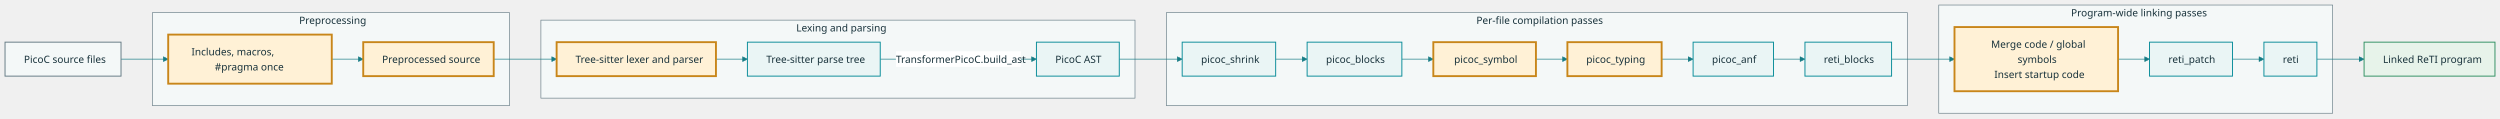
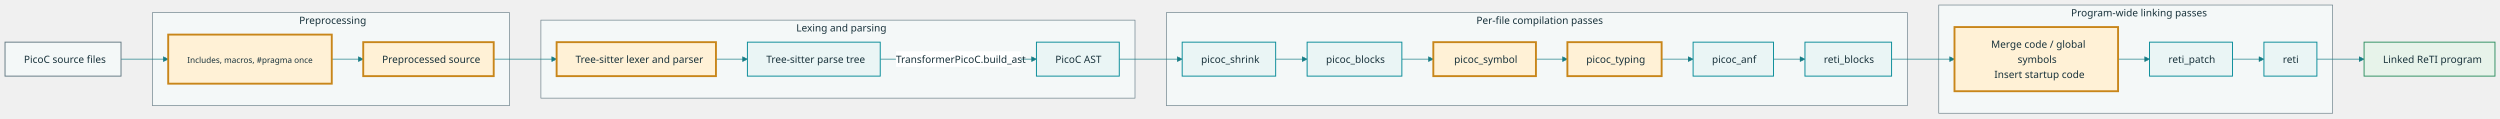
<svg xmlns="http://www.w3.org/2000/svg" id="picoos-diagram-2" width="3973.812" class="flowchart" viewBox="0 0 3973.812 188" role="img" height="188" aria-labelledby="compiler-picoos-pipeline-title" preserveAspectRatio="xMidYMid meet">
  <g>
    <marker id="picoos-diagram-2_flowchart-v2-pointEnd" class="marker flowchart-v2" viewBox="0 0 10 10" refX="5" refY="5" markerUnits="userSpaceOnUse" markerWidth="8" markerHeight="8" orient="auto">
      <path d="M 0 0 L 10 5 L 0 10 z" class="arrowMarkerPath" fill="#167b84" stroke="#167b84" stroke-width="1px" stroke-dasharray="1px, 0px" />
    </marker>
    <marker id="picoos-diagram-2_flowchart-v2-pointStart" class="marker flowchart-v2" viewBox="0 0 10 10" refX="4.5" refY="5" markerUnits="userSpaceOnUse" markerWidth="8" markerHeight="8" orient="auto">
      <path d="M 0 5 L 10 10 L 10 0 z" class="arrowMarkerPath" fill="#167b84" stroke="#167b84" stroke-width="1px" stroke-dasharray="1px, 0px" />
    </marker>
    <marker id="picoos-diagram-2_flowchart-v2-pointEnd-margin" class="marker flowchart-v2" viewBox="0 0 11.5 14" refX="11.5" refY="7" markerUnits="userSpaceOnUse" markerWidth="10.5" markerHeight="14" orient="auto">
      <path d="M 0 0 L 11.5 7 L 0 14 z" class="arrowMarkerPath" fill="#167b84" stroke="#167b84" stroke-width="0px" stroke-dasharray="1px, 0px" />
    </marker>
    <marker id="picoos-diagram-2_flowchart-v2-pointStart-margin" class="marker flowchart-v2" viewBox="0 0 11.5 14" refX="1" refY="7" markerUnits="userSpaceOnUse" markerWidth="11.5" markerHeight="14" orient="auto">
      <polygon points="0,7 11.5,14 11.5,0" class="arrowMarkerPath" fill="#167b84" stroke="#167b84" stroke-width="0px" stroke-dasharray="1px, 0px" />
    </marker>
    <marker id="picoos-diagram-2_flowchart-v2-circleEnd" class="marker flowchart-v2" viewBox="0 0 10 10" refX="11" refY="5" markerUnits="userSpaceOnUse" markerWidth="11" markerHeight="11" orient="auto">
      <circle cx="5" cy="5" r="5" class="arrowMarkerPath" fill="#637983" stroke="#637983" stroke-width="1px" stroke-dasharray="1px, 0px" />
    </marker>
    <marker id="picoos-diagram-2_flowchart-v2-circleStart" class="marker flowchart-v2" viewBox="0 0 10 10" refX="-1" refY="5" markerUnits="userSpaceOnUse" markerWidth="11" markerHeight="11" orient="auto">
      <circle cx="5" cy="5" r="5" class="arrowMarkerPath" fill="#637983" stroke="#637983" stroke-width="1px" stroke-dasharray="1px, 0px" />
    </marker>
    <marker id="picoos-diagram-2_flowchart-v2-circleEnd-margin" class="marker flowchart-v2" viewBox="0 0 10 10" refY="5" refX="12.25" markerUnits="userSpaceOnUse" markerWidth="14" markerHeight="14" orient="auto">
      <circle cx="5" cy="5" r="5" class="arrowMarkerPath" fill="#637983" stroke="#637983" stroke-width="0px" stroke-dasharray="1px, 0px" />
    </marker>
    <marker id="picoos-diagram-2_flowchart-v2-circleStart-margin" class="marker flowchart-v2" viewBox="0 0 10 10" refX="-2" refY="5" markerUnits="userSpaceOnUse" markerWidth="14" markerHeight="14" orient="auto">
      <circle cx="5" cy="5" r="5" class="arrowMarkerPath" fill="#637983" stroke="#637983" stroke-width="0px" stroke-dasharray="1px, 0px" />
    </marker>
    <marker id="picoos-diagram-2_flowchart-v2-crossEnd" class="marker cross flowchart-v2" viewBox="0 0 11 11" refX="12" refY="5.2" markerUnits="userSpaceOnUse" markerWidth="11" markerHeight="11" orient="auto">
      <path d="M 1,1 l 9,9 M 10,1 l -9,9" class="arrowMarkerPath" fill="#167b84" stroke="#167b84" stroke-width="2px" stroke-dasharray="1px, 0px" />
    </marker>
    <marker id="picoos-diagram-2_flowchart-v2-crossStart" class="marker cross flowchart-v2" viewBox="0 0 11 11" refX="-1" refY="5.2" markerUnits="userSpaceOnUse" markerWidth="11" markerHeight="11" orient="auto">
      <path d="M 1,1 l 9,9 M 10,1 l -9,9" class="arrowMarkerPath" fill="#167b84" stroke="#167b84" stroke-width="2px" stroke-dasharray="1px, 0px" />
    </marker>
    <marker id="picoos-diagram-2_flowchart-v2-crossEnd-margin" class="marker cross flowchart-v2" viewBox="0 0 15 15" refX="17.7" refY="7.5" markerUnits="userSpaceOnUse" markerWidth="12" markerHeight="12" orient="auto">
      <path d="M 1,1 L 14,14 M 1,14 L 14,1" class="arrowMarkerPath" fill="#167b84" stroke="#167b84" stroke-width="2.5px" />
    </marker>
    <marker id="picoos-diagram-2_flowchart-v2-crossStart-margin" class="marker cross flowchart-v2" viewBox="0 0 15 15" refX="-3.5" refY="7.5" markerUnits="userSpaceOnUse" markerWidth="12" markerHeight="12" orient="auto">
      <path d="M 1,1 L 14,14 M 1,14 L 14,1" class="arrowMarkerPath" fill="#167b84" stroke="#167b84" stroke-width="2.5px" stroke-dasharray="1px, 0px" />
    </marker>
    <g class="root">
      <g class="clusters">
        <g class="cluster " id="picoos-diagram-2-linking">
          <rect x="3081.719" y="8" width="626.047" height="172" rx="0" ry="0" fill="#f4f8f8" stroke="#637983" stroke-width="1px" />
          <g class="cluster-label " transform="translate(3291.977, 8)">
            <g class="svg-label">
              <text x="0" y="18" font-family="Cantarell, sans-serif" font-size="16px" fill="#17313a" xml:space="preserve" stroke="none" stroke-width="1px">Program-wide linking passes</text>
            </g>
          </g>
        </g>
        <g class="cluster " id="picoos-diagram-2-compilation">
          <rect x="1854.109" y="20" width="1177.609" height="148" rx="0" ry="0" fill="#f4f8f8" stroke="#637983" stroke-width="1px" />
          <g class="cluster-label " transform="translate(2346.734, 20)">
            <g class="svg-label">
              <text x="0" y="18" font-family="Cantarell, sans-serif" font-size="16px" fill="#17313a" xml:space="preserve" stroke="none" stroke-width="1px">Per-file compilation passes</text>
            </g>
          </g>
        </g>
        <g class="cluster " id="picoos-diagram-2-frontend">
          <rect x="859.766" y="32" width="944.344" height="124" rx="0" ry="0" fill="#f4f8f8" stroke="#637983" stroke-width="1px" />
          <g class="cluster-label " transform="translate(1265.68, 32)">
            <g class="svg-label">
              <text x="0" y="18" font-family="Cantarell, sans-serif" font-size="16px" fill="#17313a" xml:space="preserve" stroke="none" stroke-width="1px">Lexing and parsing</text>
            </g>
          </g>
        </g>
        <g class="cluster " id="picoos-diagram-2-preprocessing">
          <rect x="242.359" y="20" width="567.406" height="148" rx="0" ry="0" fill="#f4f8f8" stroke="#637983" stroke-width="1px" />
          <g class="cluster-label " transform="translate(475.5312, 20)">
            <g class="svg-label">
              <text x="0" y="18" font-family="Cantarell, sans-serif" font-size="16px" fill="#17313a" xml:space="preserve" stroke="none" stroke-width="1px">Preprocessing</text>
            </g>
          </g>
        </g>
      </g>
      <g class="edgePaths">
        <path d="M192.359,94L196.526,94C200.693,94,209.026,94,217.359,94C225.693,94,234.026,94,241.693,94C249.359,94,256.359,94,259.859,94L263.359,94" id="picoos-diagram-2-L_source_preprocessor_0" class=" edge-thickness-normal edge-pattern-solid edge-thickness-normal edge-pattern-solid flowchart-link" marker-end="url(#picoos-diagram-2_flowchart-v2-pointEnd)" fill="none" stroke="#167b84" stroke-width="1px" stroke-dasharray="0px" />
        <path d="M527.359,94L531.526,94C535.693,94,544.026,94,551.693,94C559.359,94,566.359,94,569.859,94L573.359,94" id="picoos-diagram-2-L_preprocessor_preprocessed_0" class=" edge-thickness-normal edge-pattern-solid edge-thickness-normal edge-pattern-solid flowchart-link" marker-end="url(#picoos-diagram-2_flowchart-v2-pointEnd)" fill="none" stroke="#167b84" stroke-width="1px" stroke-dasharray="0px" />
        <path d="M784.766,94L788.932,94C793.099,94,801.432,94,809.766,94C818.099,94,826.432,94,834.766,94C843.099,94,851.432,94,859.099,94C866.766,94,873.766,94,877.266,94L880.766,94" id="picoos-diagram-2-L_preprocessed_parser_0" class=" edge-thickness-normal edge-pattern-solid edge-thickness-normal edge-pattern-solid flowchart-link" marker-end="url(#picoos-diagram-2_flowchart-v2-pointEnd)" fill="none" stroke="#167b84" stroke-width="1px" stroke-dasharray="0px" />
        <path d="M1138.016,94L1142.182,94C1146.349,94,1154.682,94,1162.349,94C1170.016,94,1177.016,94,1180.516,94L1184.016,94" id="picoos-diagram-2-L_parser_parse_tree_0" class=" edge-thickness-normal edge-pattern-solid edge-thickness-normal edge-pattern-solid flowchart-link" marker-end="url(#picoos-diagram-2_flowchart-v2-pointEnd)" fill="none" stroke="#167b84" stroke-width="1px" stroke-dasharray="0px" />
        <path d="M1399.156,94L1419.845,94C1440.534,94,1481.911,94,1522.622,94C1563.333,94,1603.378,94,1623.4,94L1643.422,94" id="picoos-diagram-2-L_parse_tree_ast_0" class=" edge-thickness-normal edge-pattern-solid edge-thickness-normal edge-pattern-solid flowchart-link" marker-end="url(#picoos-diagram-2_flowchart-v2-pointEnd)" fill="none" stroke="#167b84" stroke-width="1px" stroke-dasharray="0px" />
        <path d="M1779.109,94L1783.276,94C1787.443,94,1795.776,94,1804.109,94C1812.443,94,1820.776,94,1829.109,94C1837.443,94,1845.776,94,1853.443,94C1861.109,94,1868.109,94,1871.609,94L1875.109,94" id="picoos-diagram-2-L_ast_shrink_0" class=" edge-thickness-normal edge-pattern-solid edge-thickness-normal edge-pattern-solid flowchart-link" marker-end="url(#picoos-diagram-2_flowchart-v2-pointEnd)" fill="none" stroke="#167b84" stroke-width="1px" stroke-dasharray="0px" />
        <path d="M2027.703,94L2031.87,94C2036.036,94,2044.37,94,2052.036,94C2059.703,94,2066.703,94,2070.203,94L2073.703,94" id="picoos-diagram-2-L_shrink_blocks_0" class=" edge-thickness-normal edge-pattern-solid edge-thickness-normal edge-pattern-solid flowchart-link" marker-end="url(#picoos-diagram-2_flowchart-v2-pointEnd)" fill="none" stroke="#167b84" stroke-width="1px" stroke-dasharray="0px" />
        <path d="M2228.297,94L2232.464,94C2236.63,94,2244.964,94,2252.63,94C2260.297,94,2267.297,94,2270.797,94L2274.297,94" id="picoos-diagram-2-L_blocks_symbol_0" class=" edge-thickness-normal edge-pattern-solid edge-thickness-normal edge-pattern-solid flowchart-link" marker-end="url(#picoos-diagram-2_flowchart-v2-pointEnd)" fill="none" stroke="#167b84" stroke-width="1px" stroke-dasharray="0px" />
        <path d="M2441.406,94L2445.573,94C2449.74,94,2458.073,94,2465.74,94C2473.406,94,2480.406,94,2483.906,94L2487.406,94" id="picoos-diagram-2-L_symbol_typing_0" class=" edge-thickness-normal edge-pattern-solid edge-thickness-normal edge-pattern-solid flowchart-link" marker-end="url(#picoos-diagram-2_flowchart-v2-pointEnd)" fill="none" stroke="#167b84" stroke-width="1px" stroke-dasharray="0px" />
        <path d="M2641.219,94L2645.385,94C2649.552,94,2657.885,94,2665.552,94C2673.219,94,2680.219,94,2683.719,94L2687.219,94" id="picoos-diagram-2-L_typing_anf_0" class=" edge-thickness-normal edge-pattern-solid edge-thickness-normal edge-pattern-solid flowchart-link" marker-end="url(#picoos-diagram-2_flowchart-v2-pointEnd)" fill="none" stroke="#167b84" stroke-width="1px" stroke-dasharray="0px" />
        <path d="M2819.016,94L2823.182,94C2827.349,94,2835.682,94,2843.349,94C2851.016,94,2858.016,94,2861.516,94L2865.016,94" id="picoos-diagram-2-L_anf_reti_blocks_0" class=" edge-thickness-normal edge-pattern-solid edge-thickness-normal edge-pattern-solid flowchart-link" marker-end="url(#picoos-diagram-2_flowchart-v2-pointEnd)" fill="none" stroke="#167b84" stroke-width="1px" stroke-dasharray="0px" />
        <path d="M3006.719,94L3010.885,94C3015.052,94,3023.385,94,3031.719,94C3040.052,94,3048.385,94,3056.719,94C3065.052,94,3073.385,94,3081.052,94C3088.719,94,3095.719,94,3099.219,94L3102.719,94" id="picoos-diagram-2-L_reti_blocks_merge_0" class=" edge-thickness-normal edge-pattern-solid edge-thickness-normal edge-pattern-solid flowchart-link" marker-end="url(#picoos-diagram-2_flowchart-v2-pointEnd)" fill="none" stroke="#167b84" stroke-width="1px" stroke-dasharray="0px" />
        <path d="M3366.719,94L3370.885,94C3375.052,94,3383.385,94,3391.052,94C3398.719,94,3405.719,94,3409.219,94L3412.719,94" id="picoos-diagram-2-L_merge_patch_0" class=" edge-thickness-normal edge-pattern-solid edge-thickness-normal edge-pattern-solid flowchart-link" marker-end="url(#picoos-diagram-2_flowchart-v2-pointEnd)" fill="none" stroke="#167b84" stroke-width="1px" stroke-dasharray="0px" />
        <path d="M3548.563,94L3552.729,94C3556.896,94,3565.229,94,3572.896,94C3580.563,94,3587.563,94,3591.063,94L3594.563,94" id="picoos-diagram-2-L_patch_reti_0" class=" edge-thickness-normal edge-pattern-solid edge-thickness-normal edge-pattern-solid flowchart-link" marker-end="url(#picoos-diagram-2_flowchart-v2-pointEnd)" fill="none" stroke="#167b84" stroke-width="1px" stroke-dasharray="0px" />
        <path d="M3682.766,94L3686.932,94C3691.099,94,3699.432,94,3707.766,94C3716.099,94,3724.432,94,3732.099,94C3739.766,94,3746.766,94,3750.266,94L3753.766,94" id="picoos-diagram-2-L_reti_output_0" class=" edge-thickness-normal edge-pattern-solid edge-thickness-normal edge-pattern-solid flowchart-link" marker-end="url(#picoos-diagram-2_flowchart-v2-pointEnd)" fill="none" stroke="#167b84" stroke-width="1px" stroke-dasharray="0px" />
      </g>
      <g class="edgeLabels">
        <g class="edgeLabel">
          <g class="label" transform="translate(0, 0)">
            <g class="svg-label" />
          </g>
        </g>
        <g class="edgeLabel">
          <g class="label" transform="translate(0, 0)">
            <g class="svg-label" />
          </g>
        </g>
        <g class="edgeLabel">
          <g class="label" transform="translate(0, 0)">
            <g class="svg-label" />
          </g>
        </g>
        <g class="edgeLabel">
          <g class="label" transform="translate(0, 0)">
            <g class="svg-label" />
          </g>
        </g>
        <g class="edgeLabel" transform="translate(1523.289, 94)">
          <g class="label" transform="translate(-99.13281, -12)">
            <g class="svg-label">
              <rect x="0" y="0" width="198.266" height="24" class="svg-label-background" fill="rgba(255, 255, 255, 0.5)" stroke="none" stroke-width="1px" rx="0" ry="0" />
              <rect x="0" y="0" width="198.266" height="24" class="svg-label-background" fill="#ffffff" stroke="none" stroke-width="1px" rx="0" ry="0" />
              <rect x="0" y="0" width="198.266" height="24" class="svg-label-background" fill="#ffffff" stroke="none" stroke-width="1px" rx="0" ry="0" />
              <text x="0" y="18" font-family="Cantarell, sans-serif" font-size="16px" fill="#17313a" xml:space="preserve" stroke="none" stroke-width="1px">TransformerPicoC.build_ast</text>
            </g>
          </g>
        </g>
        <g class="edgeLabel">
          <g class="label" transform="translate(0, 0)">
            <g class="svg-label" />
          </g>
        </g>
        <g class="edgeLabel">
          <g class="label" transform="translate(0, 0)">
            <g class="svg-label" />
          </g>
        </g>
        <g class="edgeLabel">
          <g class="label" transform="translate(0, 0)">
            <g class="svg-label" />
          </g>
        </g>
        <g class="edgeLabel">
          <g class="label" transform="translate(0, 0)">
            <g class="svg-label" />
          </g>
        </g>
        <g class="edgeLabel">
          <g class="label" transform="translate(0, 0)">
            <g class="svg-label" />
          </g>
        </g>
        <g class="edgeLabel">
          <g class="label" transform="translate(0, 0)">
            <g class="svg-label" />
          </g>
        </g>
        <g class="edgeLabel">
          <g class="label" transform="translate(0, 0)">
            <g class="svg-label" />
          </g>
        </g>
        <g class="edgeLabel">
          <g class="label" transform="translate(0, 0)">
            <g class="svg-label" />
          </g>
        </g>
        <g class="edgeLabel">
          <g class="label" transform="translate(0, 0)">
            <g class="svg-label" />
          </g>
        </g>
        <g class="edgeLabel">
          <g class="label" transform="translate(0, 0)">
            <g class="svg-label" />
          </g>
        </g>
      </g>
      <g class="nodes">
        <g class="node default  " id="picoos-diagram-2-flowchart-source-0" transform="translate(100.1797, 94)">
          <rect class="basic label-container" x="-92.18" y="-27" width="184.359" height="54" rx="0" ry="0" fill="#f4f8f8" stroke="#637983" stroke-width="1.5px" />
          <g class="label" transform="translate(-62.17969, -12)">
            <rect rx="0" ry="0" fill="#f4f8f8" stroke="#637983" stroke-width="1px" />
            <g class="svg-label">
              <text x="0" y="18" font-family="Cantarell, sans-serif" font-size="16px" fill="#17313a" xml:space="preserve" stroke="none" stroke-width="1px">PicoC source files</text>
            </g>
          </g>
        </g>
        <g class="node default added " id="picoos-diagram-2-flowchart-preprocessor-1" transform="translate(397.3594, 94)">
          <rect class="basic label-container" x="-130" y="-39" width="260" height="78" rx="0" ry="0" fill="#fff1d6" stroke="#c8861a" stroke-width="3px" />
          <g class="label" transform="translate(-100, -24)">
            <rect rx="0" ry="0" fill="#f4f8f8" stroke="#637983" stroke-width="1px" />
            <g class="svg-label">
-               <text x="6.938" y="18" font-family="Cantarell, sans-serif" font-size="16px" fill="#17313a" xml:space="preserve" stroke="none" stroke-width="3px">Includes, macros,</text>
-               <text x="44" y="42" font-family="Cantarell, sans-serif" font-size="16px" fill="#17313a" xml:space="preserve" stroke="none" stroke-width="3px">#pragma once</text>
+               <text x="100" y="30" text-anchor="middle" font-family="Cantarell, sans-serif" font-size="13px" fill="#17313a" xml:space="preserve" stroke="none">Includes, macros, #pragma once</text>
            </g>
          </g>
        </g>
        <g class="node default added " id="picoos-diagram-2-flowchart-preprocessed-2" transform="translate(681.0625, 94)">
          <rect class="basic label-container" x="-103.703" y="-27" width="207.406" height="54" rx="0" ry="0" fill="#fff1d6" stroke="#c8861a" stroke-width="3px" />
          <g class="label" transform="translate(-73.70312, -12)">
            <rect rx="0" ry="0" fill="#f4f8f8" stroke="#637983" stroke-width="1px" />
            <g class="svg-label">
              <text x="0" y="18" font-family="Cantarell, sans-serif" font-size="16px" fill="#17313a" xml:space="preserve" stroke="none" stroke-width="3px">Preprocessed source</text>
            </g>
          </g>
        </g>
        <g class="node default added " id="picoos-diagram-2-flowchart-parser-3" transform="translate(1011.391, 94)">
          <rect class="basic label-container" x="-126.625" y="-27" width="253.25" height="54" rx="0" ry="0" fill="#fff1d6" stroke="#c8861a" stroke-width="3px" />
          <g class="label" transform="translate(-96.625, -12)">
            <rect rx="0" ry="0" fill="#f4f8f8" stroke="#637983" stroke-width="1px" />
            <g class="svg-label">
              <text x="0" y="18" font-family="Cantarell, sans-serif" font-size="16px" fill="#17313a" xml:space="preserve" stroke="none" stroke-width="3px">Tree-sitter lexer and parser</text>
            </g>
          </g>
        </g>
        <g class="node default  " id="picoos-diagram-2-flowchart-parse_tree-4" transform="translate(1293.586, 94)">
          <rect class="basic label-container" x="-105.57" y="-27" width="211.141" height="54" rx="0" ry="0" fill="#eaf5f5" stroke="#078b98" stroke-width="1.5px" />
          <g class="label" transform="translate(-75.57031, -12)">
            <rect rx="0" ry="0" fill="#f4f8f8" stroke="#637983" stroke-width="1px" />
            <g class="svg-label">
              <text x="0" y="18" font-family="Cantarell, sans-serif" font-size="16px" fill="#17313a" xml:space="preserve" stroke="none" stroke-width="1px">Tree-sitter parse tree</text>
            </g>
          </g>
        </g>
        <g class="node default  " id="picoos-diagram-2-flowchart-ast-5" transform="translate(1713.266, 94)">
          <rect class="basic label-container" x="-65.844" y="-27" width="131.688" height="54" rx="0" ry="0" fill="#eaf5f5" stroke="#078b98" stroke-width="1.5px" />
          <g class="label" transform="translate(-35.84375, -12)">
            <rect rx="0" ry="0" fill="#f4f8f8" stroke="#637983" stroke-width="1px" />
            <g class="svg-label">
              <text x="0" y="18" font-family="Cantarell, sans-serif" font-size="16px" fill="#17313a" xml:space="preserve" stroke="none" stroke-width="1px">PicoC AST</text>
            </g>
          </g>
        </g>
        <g class="node default  " id="picoos-diagram-2-flowchart-shrink-6" transform="translate(1953.406, 94)">
          <rect class="basic label-container" x="-74.297" y="-27" width="148.594" height="54" rx="0" ry="0" fill="#eaf5f5" stroke="#078b98" stroke-width="1.5px" />
          <g class="label" transform="translate(-44.29688, -12)">
            <rect rx="0" ry="0" fill="#f4f8f8" stroke="#637983" stroke-width="1px" />
            <g class="svg-label">
              <text x="0" y="18" font-family="Cantarell, sans-serif" font-size="16px" fill="#17313a" xml:space="preserve" stroke="none" stroke-width="1px">picoc_shrink</text>
            </g>
          </g>
        </g>
        <g class="node default  " id="picoos-diagram-2-flowchart-blocks-7" transform="translate(2153, 94)">
          <rect class="basic label-container" x="-75.297" y="-27" width="150.594" height="54" rx="0" ry="0" fill="#eaf5f5" stroke="#078b98" stroke-width="1.5px" />
          <g class="label" transform="translate(-45.29688, -12)">
            <rect rx="0" ry="0" fill="#f4f8f8" stroke="#637983" stroke-width="1px" />
            <g class="svg-label">
              <text x="0" y="18" font-family="Cantarell, sans-serif" font-size="16px" fill="#17313a" xml:space="preserve" stroke="none" stroke-width="1px">picoc_blocks</text>
            </g>
          </g>
        </g>
        <g class="node default added " id="picoos-diagram-2-flowchart-symbol-8" transform="translate(2359.852, 94)">
          <rect class="basic label-container" x="-81.555" y="-27" width="163.109" height="54" rx="0" ry="0" fill="#fff1d6" stroke="#c8861a" stroke-width="3px" />
          <g class="label" transform="translate(-51.55469, -12)">
            <rect rx="0" ry="0" fill="#f4f8f8" stroke="#637983" stroke-width="1px" />
            <g class="svg-label">
              <text x="3.047" y="18" font-family="Cantarell, sans-serif" font-size="16px" fill="#17313a" xml:space="preserve" stroke="none" stroke-width="3px">picoc_symbol</text>
            </g>
          </g>
        </g>
        <g class="node default added " id="picoos-diagram-2-flowchart-typing-9" transform="translate(2566.312, 94)">
          <rect class="basic label-container" x="-74.906" y="-27" width="149.812" height="54" rx="0" ry="0" fill="#fff1d6" stroke="#c8861a" stroke-width="3px" />
          <g class="label" transform="translate(-44.90625, -12)">
            <rect rx="0" ry="0" fill="#f4f8f8" stroke="#637983" stroke-width="1px" />
            <g class="svg-label">
              <text x="0" y="18" font-family="Cantarell, sans-serif" font-size="16px" fill="#17313a" xml:space="preserve" stroke="none" stroke-width="3px">picoc_typing</text>
            </g>
          </g>
        </g>
        <g class="node default  " id="picoos-diagram-2-flowchart-anf-10" transform="translate(2755.117, 94)">
          <rect class="basic label-container" x="-63.898" y="-27" width="127.797" height="54" rx="0" ry="0" fill="#eaf5f5" stroke="#078b98" stroke-width="1.5px" />
          <g class="label" transform="translate(-33.89844, -12)">
            <rect rx="0" ry="0" fill="#f4f8f8" stroke="#637983" stroke-width="1px" />
            <g class="svg-label">
              <text x="0" y="18" font-family="Cantarell, sans-serif" font-size="16px" fill="#17313a" xml:space="preserve" stroke="none" stroke-width="1px">picoc_anf</text>
            </g>
          </g>
        </g>
        <g class="node default  " id="picoos-diagram-2-flowchart-reti_blocks-11" transform="translate(2937.867, 94)">
          <rect class="basic label-container" x="-68.852" y="-27" width="137.703" height="54" rx="0" ry="0" fill="#eaf5f5" stroke="#078b98" stroke-width="1.5px" />
          <g class="label" transform="translate(-38.85156, -12)">
            <rect rx="0" ry="0" fill="#f4f8f8" stroke="#637983" stroke-width="1px" />
            <g class="svg-label">
              <text x="0" y="18" font-family="Cantarell, sans-serif" font-size="16px" fill="#17313a" xml:space="preserve" stroke="none" stroke-width="1px">reti_blocks</text>
            </g>
          </g>
        </g>
        <g class="node default added " id="picoos-diagram-2-flowchart-merge-12" transform="translate(3236.719, 94)">
          <rect class="basic label-container" x="-130" y="-51" width="260" height="102" rx="0" ry="0" fill="#fff1d6" stroke="#c8861a" stroke-width="3px" />
          <g class="label" transform="translate(-100, -36)">
            <rect rx="0" ry="0" fill="#f4f8f8" stroke="#637983" stroke-width="1px" />
            <g class="svg-label">
              <text x="28.094" y="18" font-family="Cantarell, sans-serif" font-size="16px" fill="#17313a" xml:space="preserve" stroke="none" stroke-width="3px">Merge code / global </text>
              <text x="70.312" y="42" font-family="Cantarell, sans-serif" font-size="16px" fill="#17313a" xml:space="preserve" stroke="none" stroke-width="3px">symbols</text>
              <text x="33.266" y="66" font-family="Cantarell, sans-serif" font-size="16px" fill="#17313a" xml:space="preserve" stroke="none" stroke-width="3px">Insert startup code</text>
            </g>
          </g>
        </g>
        <g class="node default  " id="picoos-diagram-2-flowchart-patch-13" transform="translate(3482.641, 94)">
          <rect class="basic label-container" x="-65.922" y="-27" width="131.844" height="54" rx="0" ry="0" fill="#eaf5f5" stroke="#078b98" stroke-width="1.5px" />
          <g class="label" transform="translate(-35.92188, -12)">
            <rect rx="0" ry="0" fill="#f4f8f8" stroke="#637983" stroke-width="1px" />
            <g class="svg-label">
              <text x="0" y="18" font-family="Cantarell, sans-serif" font-size="16px" fill="#17313a" xml:space="preserve" stroke="none" stroke-width="1px">reti_patch</text>
            </g>
          </g>
        </g>
        <g class="node default  " id="picoos-diagram-2-flowchart-reti-14" transform="translate(3640.664, 94)">
          <rect class="basic label-container" x="-42.102" y="-27" width="84.203" height="54" rx="0" ry="0" fill="#eaf5f5" stroke="#078b98" stroke-width="1.5px" />
          <g class="label" transform="translate(-12.10156, -12)">
            <rect rx="0" ry="0" fill="#f4f8f8" stroke="#637983" stroke-width="1px" />
            <g class="svg-label">
              <text x="0" y="18" font-family="Cantarell, sans-serif" font-size="16px" fill="#17313a" xml:space="preserve" stroke="none" stroke-width="1px">reti</text>
            </g>
          </g>
        </g>
        <g class="node default  " id="picoos-diagram-2-flowchart-output-15" transform="translate(3861.789, 94)">
          <rect class="basic label-container" x="-104.023" y="-27" width="208.047" height="54" rx="0" ry="0" fill="#e7f3ea" stroke="#2f8f61" stroke-width="1.5px" />
          <g class="label" transform="translate(-74.02344, -12)">
            <rect rx="0" ry="0" fill="#f4f8f8" stroke="#637983" stroke-width="1px" />
            <g class="svg-label">
              <text x="0" y="18" font-family="Cantarell, sans-serif" font-size="16px" fill="#17313a" xml:space="preserve" stroke="none" stroke-width="1px">Linked ReTI program</text>
            </g>
          </g>
        </g>
      </g>
    </g>
  </g>
  <defs>
    <filter id="picoos-diagram-2-drop-shadow" height="130%" width="130%">
      <feDropShadow dx="4" dy="4" stdDeviation="0" flood-opacity="0.06" flood-color="#000000" />
    </filter>
  </defs>
  <defs>
    <filter id="picoos-diagram-2-drop-shadow-small" height="150%" width="150%">
      <feDropShadow dx="2" dy="2" stdDeviation="0" flood-opacity="0.06" flood-color="#000000" />
    </filter>
  </defs>
  <linearGradient id="picoos-diagram-2-gradient" gradientUnits="objectBoundingBox" x1="0%" y1="0%" x2="100%" y2="0%">
    <stop offset="0%" stop-color="#637983" stop-opacity="1" />
    <stop offset="100%" stop-color="#637983" stop-opacity="1" />
  </linearGradient>
</svg>
